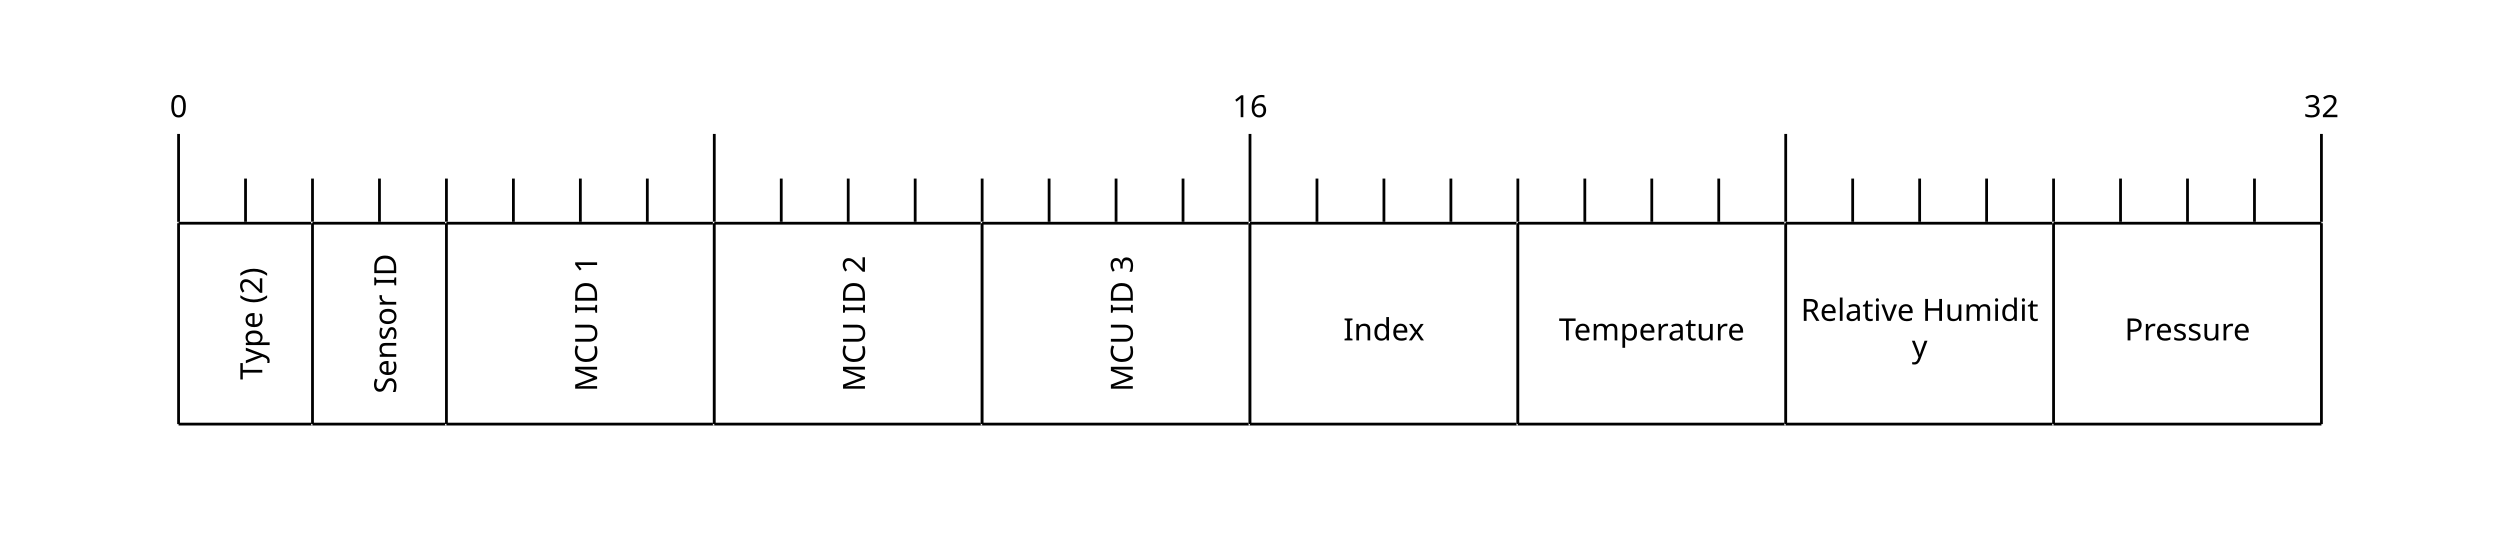
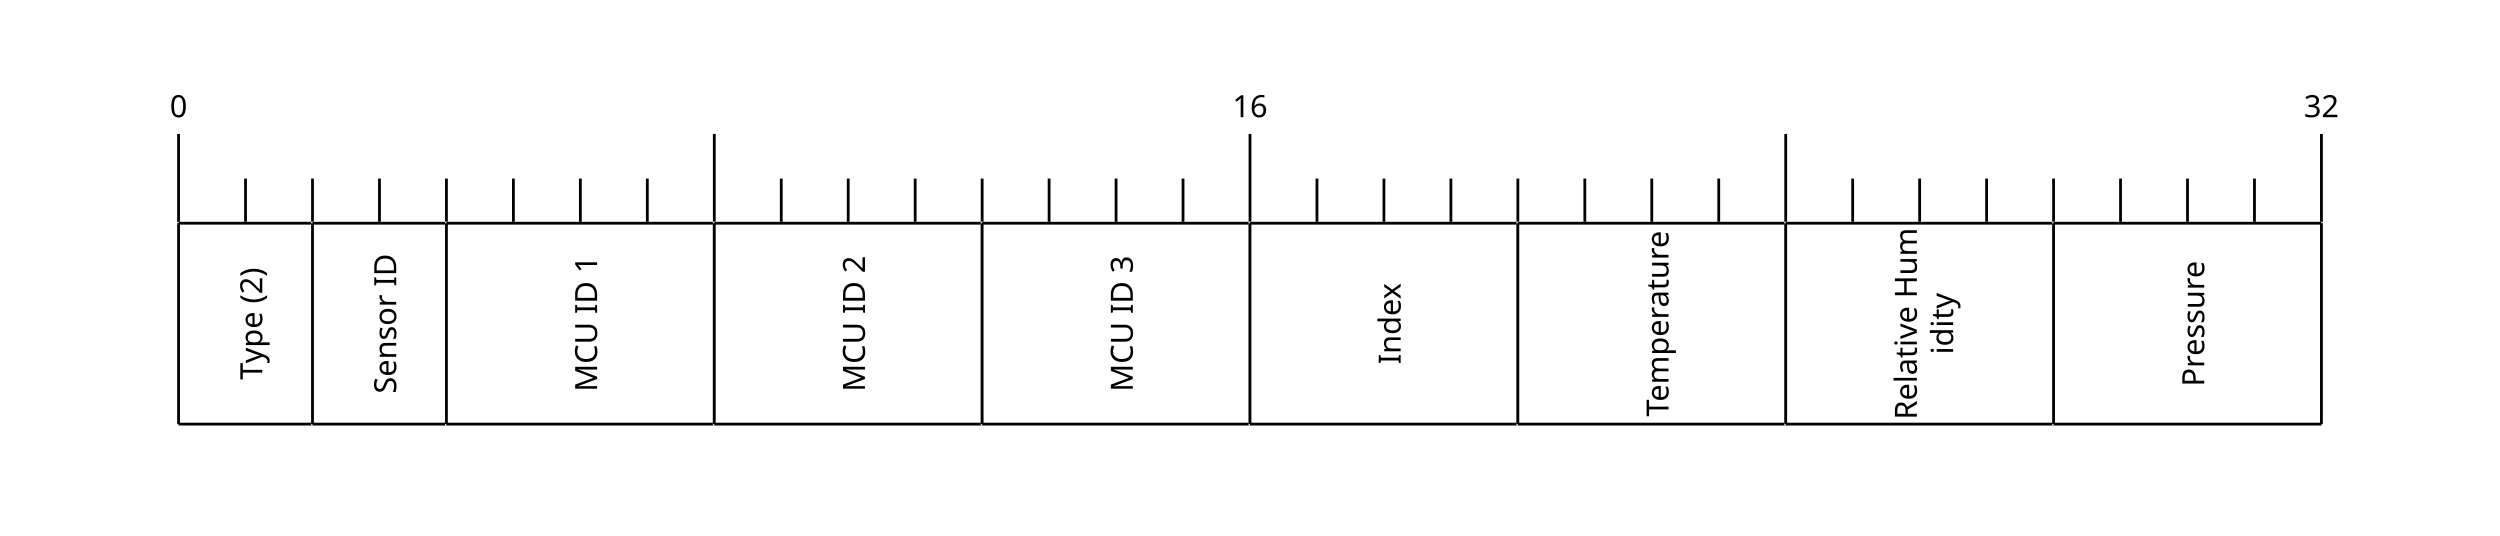
<svg xmlns="http://www.w3.org/2000/svg" viewBox="0 0 896 192">
  <defs id="defs_block">
    <filter height="1.504" id="filter_blur" width="1.157" x="-0.079" y="-0.252">
      <feGaussianBlur id="feGaussianBlur3780" stdDeviation="4.2" />
    </filter>
  </defs>
  <path d="M 64 48 L 64 80" fill="none" stroke="rgb(0,0,0)" />
  <text fill="rgb(0,0,0)" font-family="sans-serif" font-size="11" font-style="normal" font-weight="normal" text-anchor="middle" textLength="6" x="64.0" y="42">0</text>
  <path d="M 88 64 L 88 80" fill="none" stroke="rgb(0,0,0)" />
  <path d="M 112 64 L 112 80" fill="none" stroke="rgb(0,0,0)" />
  <path d="M 136 64 L 136 80" fill="none" stroke="rgb(0,0,0)" />
  <path d="M 160 64 L 160 80" fill="none" stroke="rgb(0,0,0)" />
  <path d="M 184 64 L 184 80" fill="none" stroke="rgb(0,0,0)" />
  <path d="M 208 64 L 208 80" fill="none" stroke="rgb(0,0,0)" />
  <path d="M 232 64 L 232 80" fill="none" stroke="rgb(0,0,0)" />
  <path d="M 256 48 L 256 80" fill="none" stroke="rgb(0,0,0)" />
  <path d="M 280 64 L 280 80" fill="none" stroke="rgb(0,0,0)" />
  <path d="M 304 64 L 304 80" fill="none" stroke="rgb(0,0,0)" />
  <path d="M 328 64 L 328 80" fill="none" stroke="rgb(0,0,0)" />
  <path d="M 352 64 L 352 80" fill="none" stroke="rgb(0,0,0)" />
  <path d="M 376 64 L 376 80" fill="none" stroke="rgb(0,0,0)" />
  <path d="M 400 64 L 400 80" fill="none" stroke="rgb(0,0,0)" />
  <path d="M 424 64 L 424 80" fill="none" stroke="rgb(0,0,0)" />
  <path d="M 448 48 L 448 80" fill="none" stroke="rgb(0,0,0)" />
  <text fill="rgb(0,0,0)" font-family="sans-serif" font-size="11" font-style="normal" font-weight="normal" text-anchor="middle" textLength="12" x="448.0" y="42">16</text>
  <path d="M 472 64 L 472 80" fill="none" stroke="rgb(0,0,0)" />
  <path d="M 496 64 L 496 80" fill="none" stroke="rgb(0,0,0)" />
  <path d="M 520 64 L 520 80" fill="none" stroke="rgb(0,0,0)" />
  <path d="M 544 64 L 544 80" fill="none" stroke="rgb(0,0,0)" />
  <path d="M 568 64 L 568 80" fill="none" stroke="rgb(0,0,0)" />
  <path d="M 592 64 L 592 80" fill="none" stroke="rgb(0,0,0)" />
  <path d="M 616 64 L 616 80" fill="none" stroke="rgb(0,0,0)" />
  <path d="M 640 48 L 640 80" fill="none" stroke="rgb(0,0,0)" />
  <path d="M 664 64 L 664 80" fill="none" stroke="rgb(0,0,0)" />
  <path d="M 688 64 L 688 80" fill="none" stroke="rgb(0,0,0)" />
  <path d="M 712 64 L 712 80" fill="none" stroke="rgb(0,0,0)" />
  <path d="M 736 64 L 736 80" fill="none" stroke="rgb(0,0,0)" />
  <path d="M 760 64 L 760 80" fill="none" stroke="rgb(0,0,0)" />
  <path d="M 784 64 L 784 80" fill="none" stroke="rgb(0,0,0)" />
  <path d="M 808 64 L 808 80" fill="none" stroke="rgb(0,0,0)" />
  <path d="M 832 48 L 832 80" fill="none" stroke="rgb(0,0,0)" />
  <text fill="rgb(0,0,0)" font-family="sans-serif" font-size="11" font-style="normal" font-weight="normal" text-anchor="middle" textLength="12" x="832.0" y="42">32</text>
  <rect fill="rgb(255,255,255)" height="72" stroke="rgb(255,255,255)" width="48" x="64" y="80" />
  <path d="M 64 80 L 112 80" fill="none" stroke="rgb(0,0,0)" />
  <path d="M 112 80 L 112 152" fill="none" stroke="rgb(0,0,0)" />
  <path d="M 112 152 L 64 152" fill="none" stroke="rgb(0,0,0)" />
  <path d="M 64 152 L 64 80" fill="none" stroke="rgb(0,0,0)" />
  <g transform="rotate(270,64,152)">
    <text fill="rgb(0,0,0)" font-family="sans-serif" font-size="11" font-style="normal" font-weight="normal" text-anchor="middle" textLength="48" x="100.0" y="182">Type (2)</text>
  </g>
  <rect fill="rgb(255,255,255)" height="72" stroke="rgb(255,255,255)" width="48" x="112" y="80" />
  <path d="M 112 80 L 160 80" fill="none" stroke="rgb(0,0,0)" />
  <path d="M 160 80 L 160 152" fill="none" stroke="rgb(0,0,0)" />
  <path d="M 160 152 L 112 152" fill="none" stroke="rgb(0,0,0)" />
  <path d="M 112 152 L 112 80" fill="none" stroke="rgb(0,0,0)" />
  <g transform="rotate(270,112,152)">
    <text fill="rgb(0,0,0)" font-family="sans-serif" font-size="11" font-style="normal" font-weight="normal" text-anchor="middle" textLength="54" x="148.0" y="182">Sensor ID</text>
  </g>
  <rect fill="rgb(255,255,255)" height="72" stroke="rgb(255,255,255)" width="96" x="160" y="80" />
  <path d="M 160 80 L 256 80" fill="none" stroke="rgb(0,0,0)" />
  <path d="M 256 80 L 256 152" fill="none" stroke="rgb(0,0,0)" />
  <path d="M 256 152 L 160 152" fill="none" stroke="rgb(0,0,0)" />
  <path d="M 160 152 L 160 80" fill="none" stroke="rgb(0,0,0)" />
  <g transform="rotate(270,160,152)">
    <text fill="rgb(0,0,0)" font-family="sans-serif" font-size="11" font-style="normal" font-weight="normal" text-anchor="middle" textLength="48" x="196.0" y="206">MCU ID 1</text>
  </g>
  <rect fill="rgb(255,255,255)" height="72" stroke="rgb(255,255,255)" width="96" x="256" y="80" />
  <path d="M 256 80 L 352 80" fill="none" stroke="rgb(0,0,0)" />
  <path d="M 352 80 L 352 152" fill="none" stroke="rgb(0,0,0)" />
  <path d="M 352 152 L 256 152" fill="none" stroke="rgb(0,0,0)" />
  <path d="M 256 152 L 256 80" fill="none" stroke="rgb(0,0,0)" />
  <g transform="rotate(270,256,152)">
    <text fill="rgb(0,0,0)" font-family="sans-serif" font-size="11" font-style="normal" font-weight="normal" text-anchor="middle" textLength="48" x="292.0" y="206">MCU ID 2</text>
  </g>
  <rect fill="rgb(255,255,255)" height="72" stroke="rgb(255,255,255)" width="96" x="352" y="80" />
  <path d="M 352 80 L 448 80" fill="none" stroke="rgb(0,0,0)" />
  <path d="M 448 80 L 448 152" fill="none" stroke="rgb(0,0,0)" />
  <path d="M 448 152 L 352 152" fill="none" stroke="rgb(0,0,0)" />
  <path d="M 352 152 L 352 80" fill="none" stroke="rgb(0,0,0)" />
  <g transform="rotate(270,352,152)">
    <text fill="rgb(0,0,0)" font-family="sans-serif" font-size="11" font-style="normal" font-weight="normal" text-anchor="middle" textLength="48" x="388.0" y="206">MCU ID 3</text>
  </g>
  <rect fill="rgb(255,255,255)" height="72" stroke="rgb(255,255,255)" width="96" x="448" y="80" />
  <path d="M 448 80 L 544 80" fill="none" stroke="rgb(0,0,0)" />
  <path d="M 544 80 L 544 152" fill="none" stroke="rgb(0,0,0)" />
  <path d="M 544 152 L 448 152" fill="none" stroke="rgb(0,0,0)" />
  <path d="M 448 152 L 448 80" fill="none" stroke="rgb(0,0,0)" />
-   <text fill="rgb(0,0,0)" font-family="sans-serif" font-size="11" font-style="normal" font-weight="normal" text-anchor="middle" textLength="30" x="496.0" y="122">Index</text>
+   <g transform="rotate(270,448,152)">
+     <text fill="rgb(0,0,0)" font-family="sans-serif" font-size="11" font-style="normal" font-weight="normal" text-anchor="middle" textLength="30" x="484.0" y="206">Index</text>
+   </g>
  <rect fill="rgb(255,255,255)" height="72" stroke="rgb(255,255,255)" width="96" x="544" y="80" />
  <path d="M 544 80 L 640 80" fill="none" stroke="rgb(0,0,0)" />
  <path d="M 640 80 L 640 152" fill="none" stroke="rgb(0,0,0)" />
  <path d="M 640 152 L 544 152" fill="none" stroke="rgb(0,0,0)" />
  <path d="M 544 152 L 544 80" fill="none" stroke="rgb(0,0,0)" />
-   <text fill="rgb(0,0,0)" font-family="sans-serif" font-size="11" font-style="normal" font-weight="normal" text-anchor="middle" textLength="66" x="592.0" y="122">Temperature</text>
+   <g transform="rotate(270,544,152)">
+     <text fill="rgb(0,0,0)" font-family="sans-serif" font-size="11" font-style="normal" font-weight="normal" text-anchor="middle" textLength="66" x="580.0" y="206">Temperature</text>
+   </g>
  <rect fill="rgb(255,255,255)" height="72" stroke="rgb(255,255,255)" width="96" x="640" y="80" />
  <path d="M 640 80 L 736 80" fill="none" stroke="rgb(0,0,0)" />
  <path d="M 736 80 L 736 152" fill="none" stroke="rgb(0,0,0)" />
  <path d="M 736 152 L 640 152" fill="none" stroke="rgb(0,0,0)" />
  <path d="M 640 152 L 640 80" fill="none" stroke="rgb(0,0,0)" />
-   <text fill="rgb(0,0,0)" font-family="sans-serif" font-size="11" font-style="normal" font-weight="normal" text-anchor="middle" textLength="96" x="688.0" y="115">Relative Humidit</text>
-   <text fill="rgb(0,0,0)" font-family="sans-serif" font-size="11" font-style="normal" font-weight="normal" text-anchor="middle" textLength="6" x="688.0" y="128">y</text>
+   <g transform="rotate(270,640,152)">
+     <text fill="rgb(0,0,0)" font-family="sans-serif" font-size="11" font-style="normal" font-weight="normal" text-anchor="middle" textLength="72" x="676.0" y="199">Relative Hum</text>
+     <text fill="rgb(0,0,0)" font-family="sans-serif" font-size="11" font-style="normal" font-weight="normal" text-anchor="middle" textLength="30" x="676.0" y="212">idity</text>
+   </g>
  <rect fill="rgb(255,255,255)" height="72" stroke="rgb(255,255,255)" width="96" x="736" y="80" />
  <path d="M 736 80 L 832 80" fill="none" stroke="rgb(0,0,0)" />
  <path d="M 832 80 L 832 152" fill="none" stroke="rgb(0,0,0)" />
  <path d="M 832 152 L 736 152" fill="none" stroke="rgb(0,0,0)" />
  <path d="M 736 152 L 736 80" fill="none" stroke="rgb(0,0,0)" />
-   <text fill="rgb(0,0,0)" font-family="sans-serif" font-size="11" font-style="normal" font-weight="normal" text-anchor="middle" textLength="48" x="784.0" y="122">Pressure</text>
+   <g transform="rotate(270,736,152)">
+     <text fill="rgb(0,0,0)" font-family="sans-serif" font-size="11" font-style="normal" font-weight="normal" text-anchor="middle" textLength="48" x="772.0" y="206">Pressure</text>
+   </g>
</svg>
